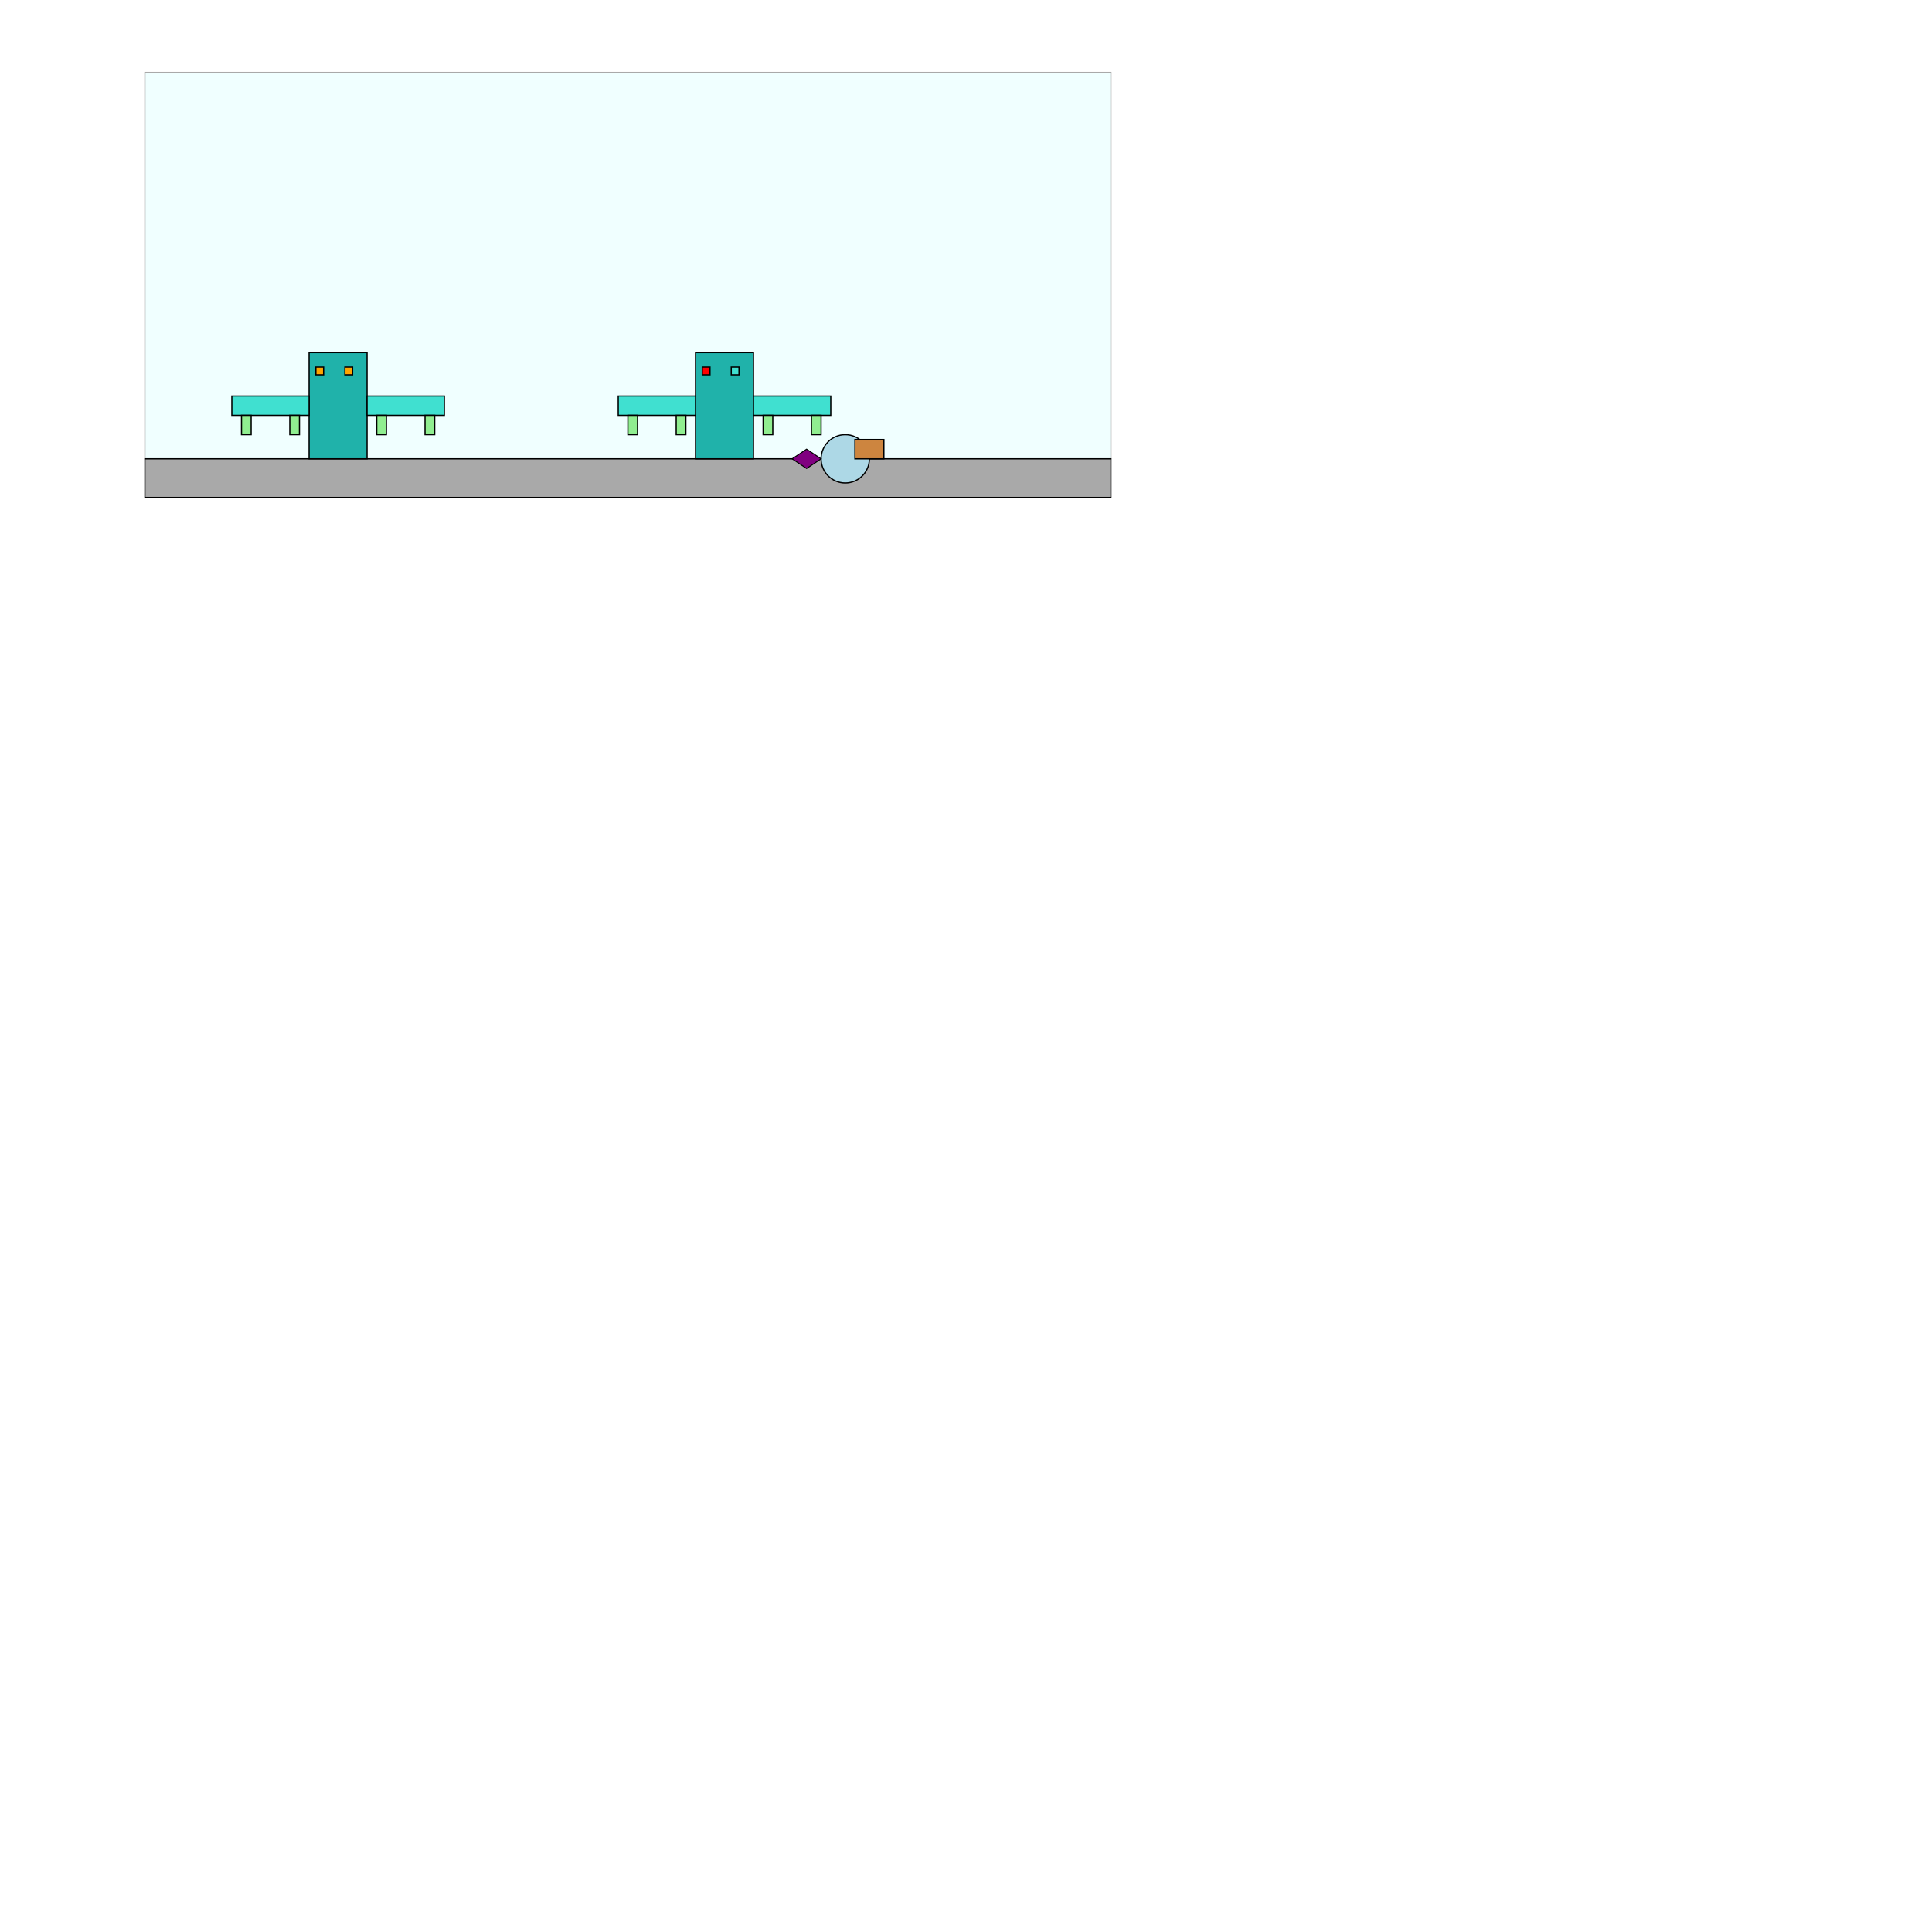
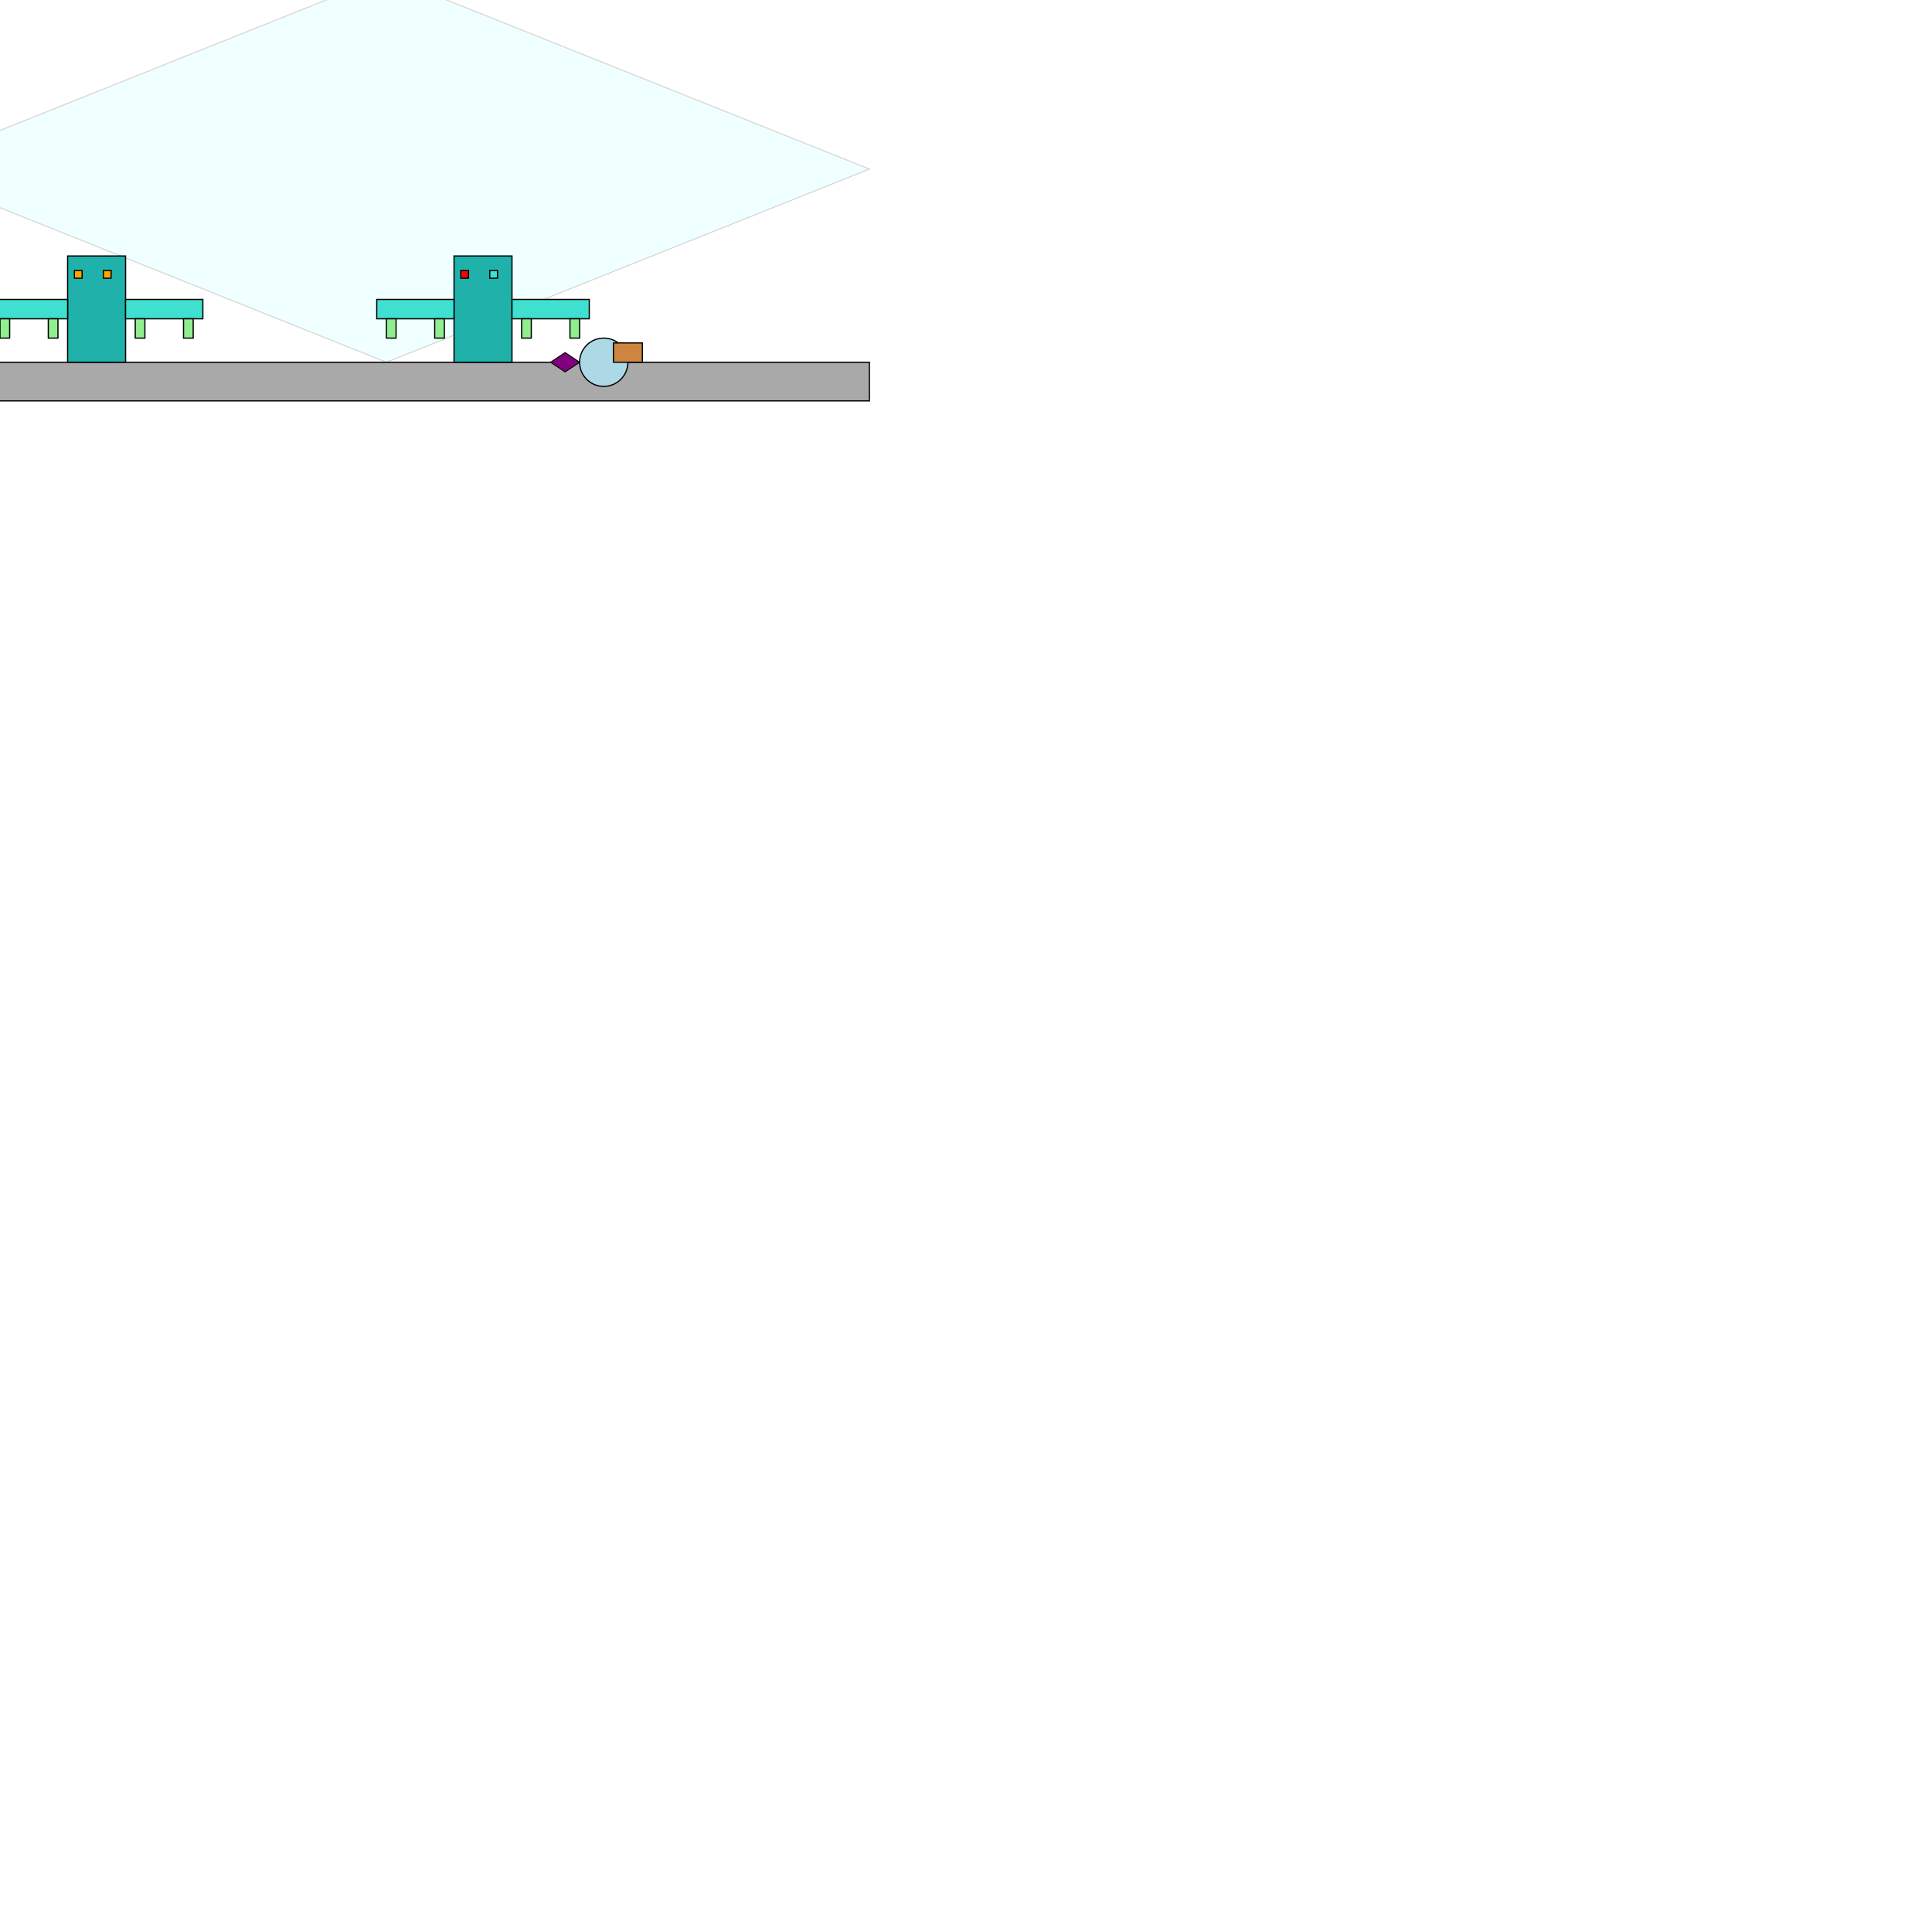
<svg xmlns="http://www.w3.org/2000/svg" version="1.1" width="2000" height="2000">
-   <polygon points=" 150,75 1150,75 1150,475 150,475" style="fill:azure;stroke:darkgrey;stroke-width:1.25" />
-   <polygon points=" 150,475 1150,475 1150,515 150,515" style="fill:darkgrey;stroke:black;stroke-width:1.25" />
-   <circle cx="875" cy="475" r="25" fill="lightblue" />
-   <circle cx="875" cy="475" r="25" fill="none" stroke="black" stroke-width="1.25" />
-   <polygon points=" 835,485 820,475 835,465 850,475" style="fill:purple;stroke:black;stroke-width:1" />
-   <polygon points=" 885,455 915,455 915,475 885,475" style="fill:peru;stroke:black;stroke-width:1.25" />
-   <polygon points=" 320,365 380,365 380,475 320,475" style="fill:lightseagreen;stroke:black;stroke-width:1.25" />
-   <polygon points=" 357,380 365,380 365,388 357,388" style="fill:orange;stroke:black;stroke-width:1.25" />
-   <polygon points=" 327,380 335,380 335,388 327,388" style="fill:orange;stroke:black;stroke-width:1.25" />
-   <polygon points=" 380,410 460,410 460,430 380,430" style="fill:turquoise;stroke:black;stroke-width:1.25" />
-   <polygon points=" 390,430 400,430 400,450 390,450" style="fill:lightgreen;stroke:black;stroke-width:1.25" />
-   <polygon points=" 440,430 450,430 450,450 440,450" style="fill:lightgreen;stroke:black;stroke-width:1.25" />
-   <polygon points=" 240,410 320,410 320,430 240,430" style="fill:turquoise;stroke:black;stroke-width:1.25" />
-   <polygon points=" 250,430 260,430 260,450 250,450" style="fill:lightgreen;stroke:black;stroke-width:1.25" />
-   <polygon points=" 300,430 310,430 310,450 300,450" style="fill:lightgreen;stroke:black;stroke-width:1.25" />
-   <polygon points=" 720,365 780,365 780,475 720,475" style="fill:lightseagreen;stroke:black;stroke-width:1.25" />
-   <polygon points=" 757,380 765,380 765,388 757,388" style="fill:turquoise;stroke:black;stroke-width:1.25" />
-   <polygon points=" 727,380 735,380 735,388 727,388" style="fill:red;stroke:black;stroke-width:1.25" />
-   <polygon points=" 780,410 860,410 860,430 780,430" style="fill:turquoise;stroke:black;stroke-width:1.25" />
-   <polygon points=" 790,430 800,430 800,450 790,450" style="fill:lightgreen;stroke:black;stroke-width:1.25" />
-   <polygon points=" 840,430 850,430 850,450 840,450" style="fill:lightgreen;stroke:black;stroke-width:1.25" />
-   <polygon points=" 640,410 720,410 720,430 640,430" style="fill:turquoise;stroke:black;stroke-width:1.25" />
-   <polygon points=" 650,430 660,430 660,450 650,450" style="fill:lightgreen;stroke:black;stroke-width:1.25" />
-   <polygon points=" 700,430 710,430 710,450 700,450" style="fill:lightgreen;stroke:black;stroke-width:1.25" />
+   <polygon points=" -100,175 400,-25 900,175 400,375" style="fill:azure;stroke:lightgrey;stroke-width:1" />
+   <polygon points=" -100,375 900,375 900,415 -100,415" style="fill:darkgrey;stroke:black;stroke-width:1.25" />
+   <circle cx="625" cy="375" r="25" fill="lightblue" />
+   <circle cx="625" cy="375" r="25" fill="none" stroke="black" stroke-width="1.25" />
+   <polygon points=" 585,385 570,375 585,365 600,375" style="fill:purple;stroke:black;stroke-width:1" />
+   <polygon points=" 635,355 665,355 665,375 635,375" style="fill:peru;stroke:black;stroke-width:1.25" />
+   <polygon points=" 70,265 130,265 130,375 70,375" style="fill:lightseagreen;stroke:black;stroke-width:1.25" />
+   <polygon points=" 107,280 115,280 115,288 107,288" style="fill:orange;stroke:black;stroke-width:1.25" />
+   <polygon points=" 77,280 85,280 85,288 77,288" style="fill:orange;stroke:black;stroke-width:1.25" />
+   <polygon points=" 130,310 210,310 210,330 130,330" style="fill:turquoise;stroke:black;stroke-width:1.25" />
+   <polygon points=" 140,330 150,330 150,350 140,350" style="fill:lightgreen;stroke:black;stroke-width:1.25" />
+   <polygon points=" 190,330 200,330 200,350 190,350" style="fill:lightgreen;stroke:black;stroke-width:1.25" />
+   <polygon points=" -10,310 70,310 70,330 -10,330" style="fill:turquoise;stroke:black;stroke-width:1.25" />
+   <polygon points=" 0,330 10,330 10,350 0,350" style="fill:lightgreen;stroke:black;stroke-width:1.25" />
+   <polygon points=" 50,330 60,330 60,350 50,350" style="fill:lightgreen;stroke:black;stroke-width:1.25" />
+   <polygon points=" 470,265 530,265 530,375 470,375" style="fill:lightseagreen;stroke:black;stroke-width:1.25" />
+   <polygon points=" 507,280 515,280 515,288 507,288" style="fill:turquoise;stroke:black;stroke-width:1.25" />
+   <polygon points=" 477,280 485,280 485,288 477,288" style="fill:red;stroke:black;stroke-width:1.25" />
+   <polygon points=" 530,310 610,310 610,330 530,330" style="fill:turquoise;stroke:black;stroke-width:1.25" />
+   <polygon points=" 540,330 550,330 550,350 540,350" style="fill:lightgreen;stroke:black;stroke-width:1.25" />
+   <polygon points=" 590,330 600,330 600,350 590,350" style="fill:lightgreen;stroke:black;stroke-width:1.25" />
+   <polygon points=" 390,310 470,310 470,330 390,330" style="fill:turquoise;stroke:black;stroke-width:1.25" />
+   <polygon points=" 400,330 410,330 410,350 400,350" style="fill:lightgreen;stroke:black;stroke-width:1.25" />
+   <polygon points=" 450,330 460,330 460,350 450,350" style="fill:lightgreen;stroke:black;stroke-width:1.25" />
</svg>
